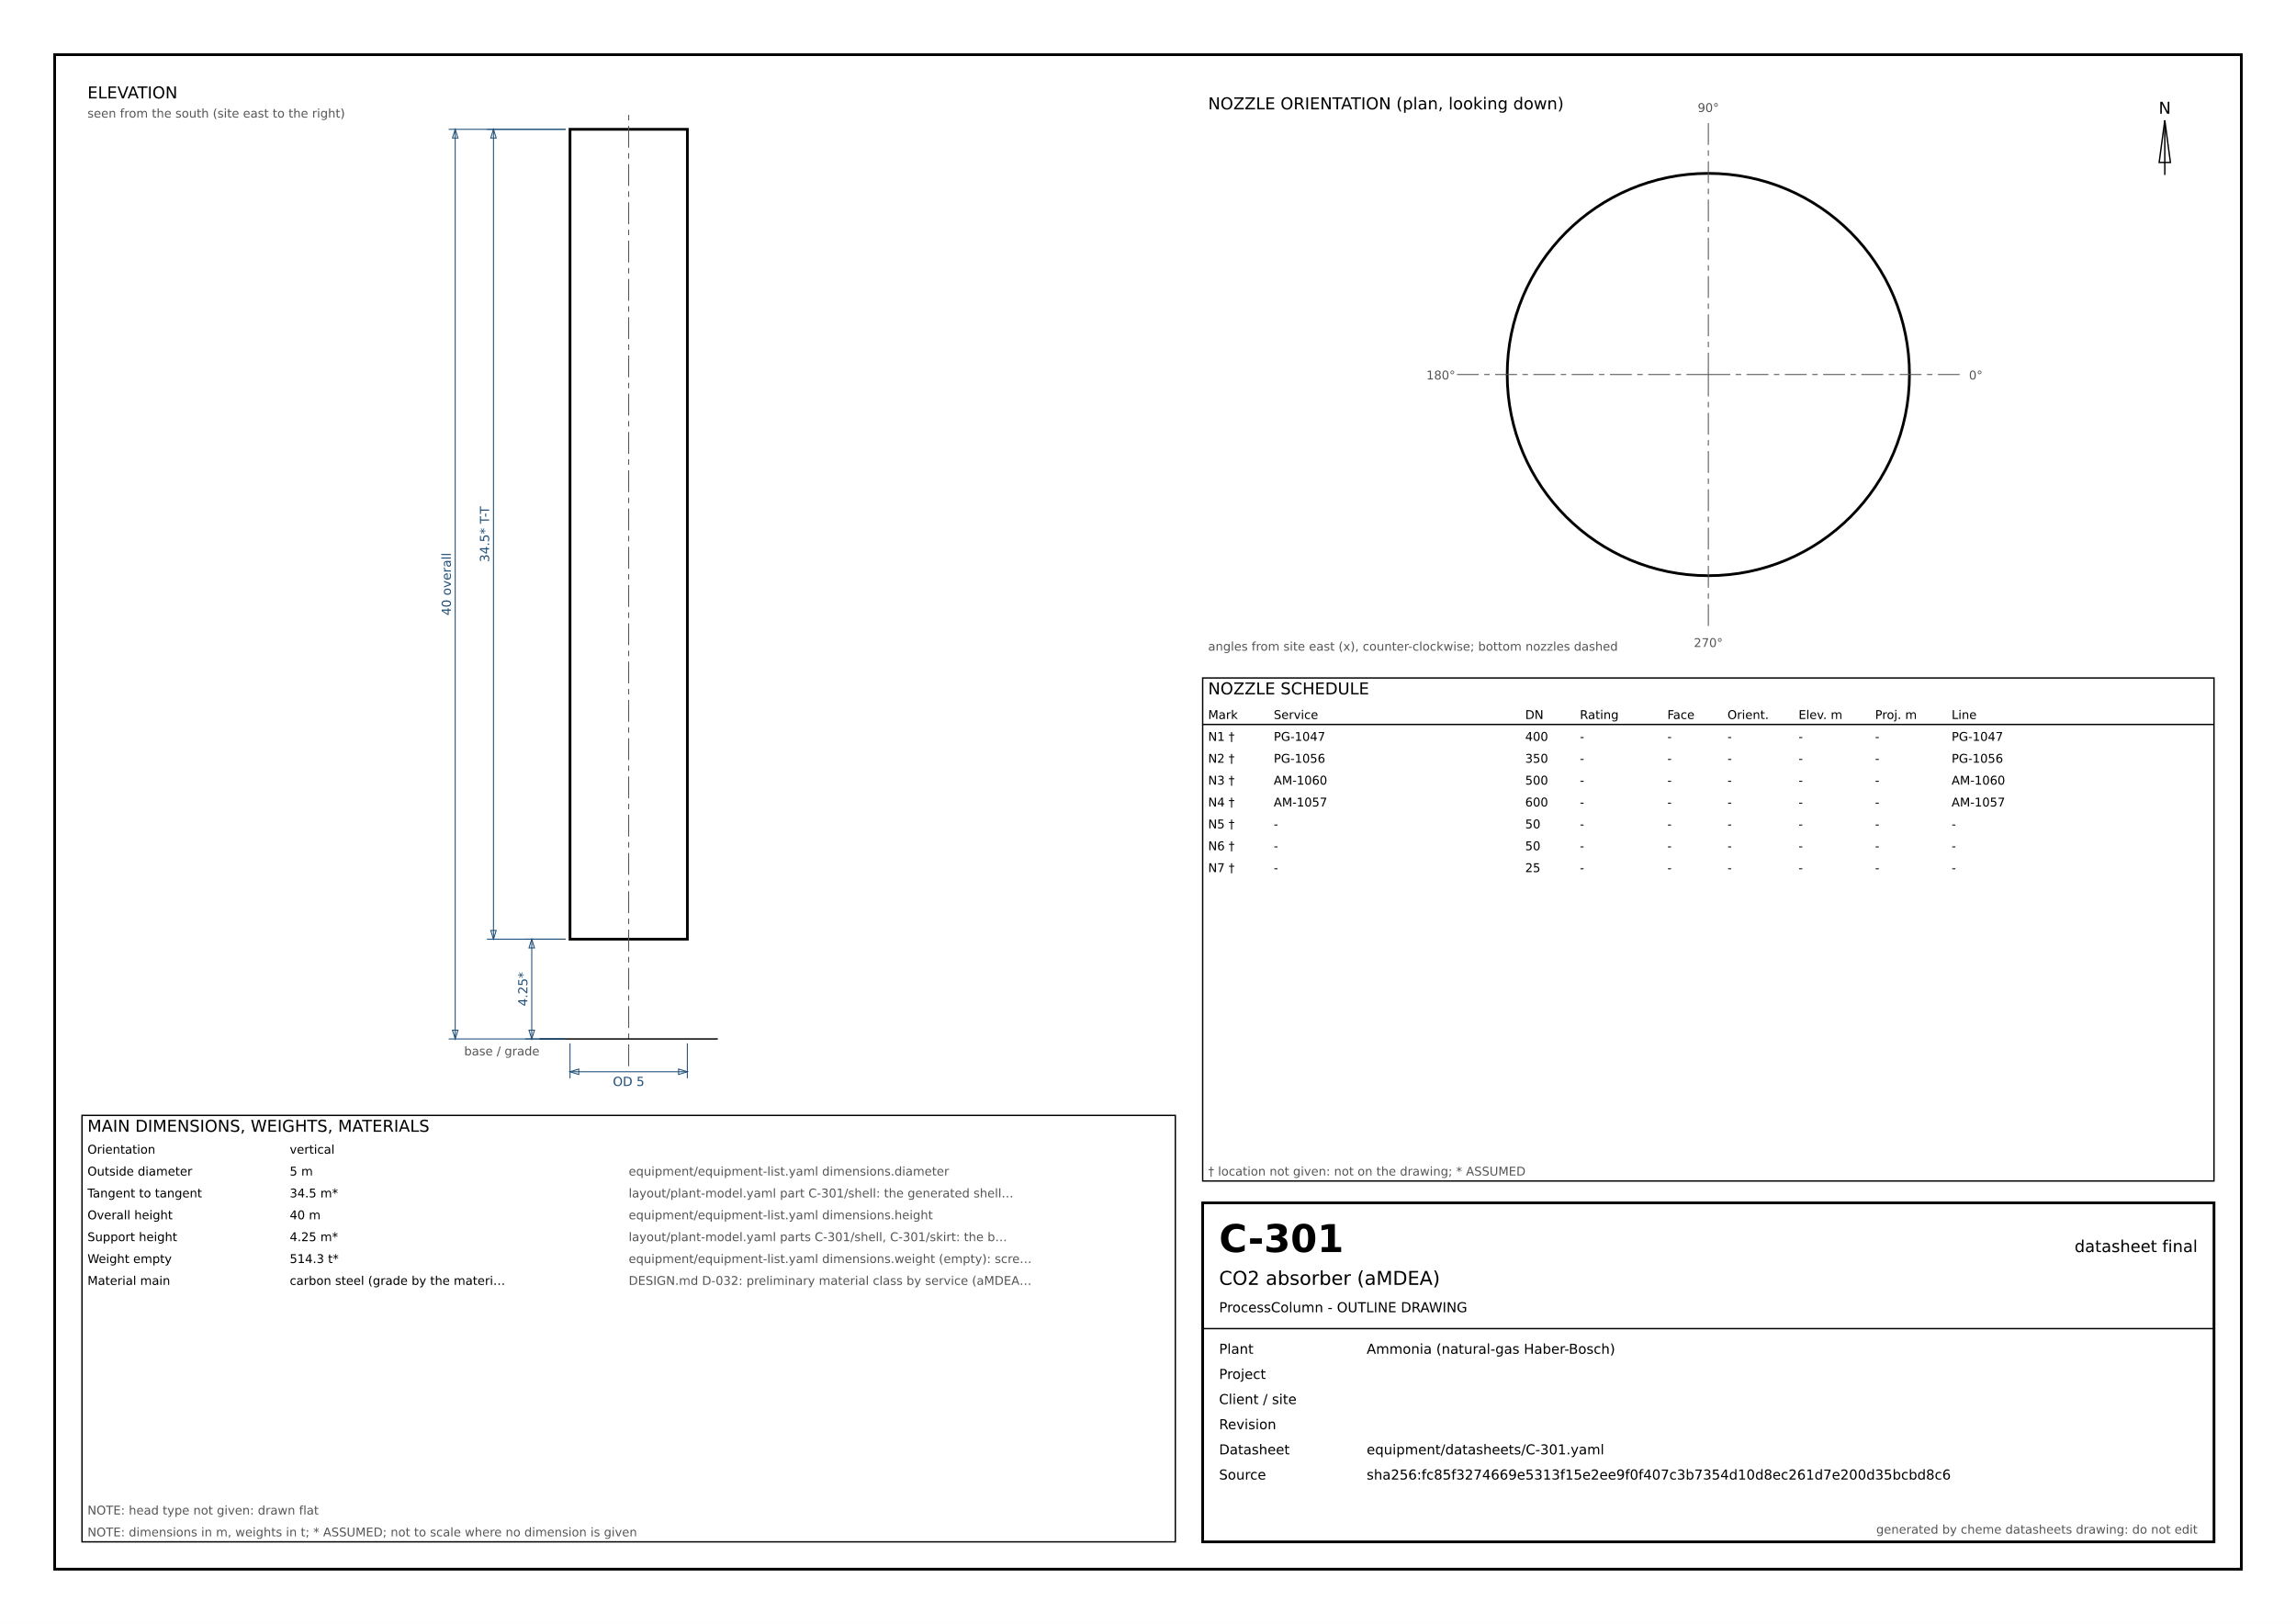
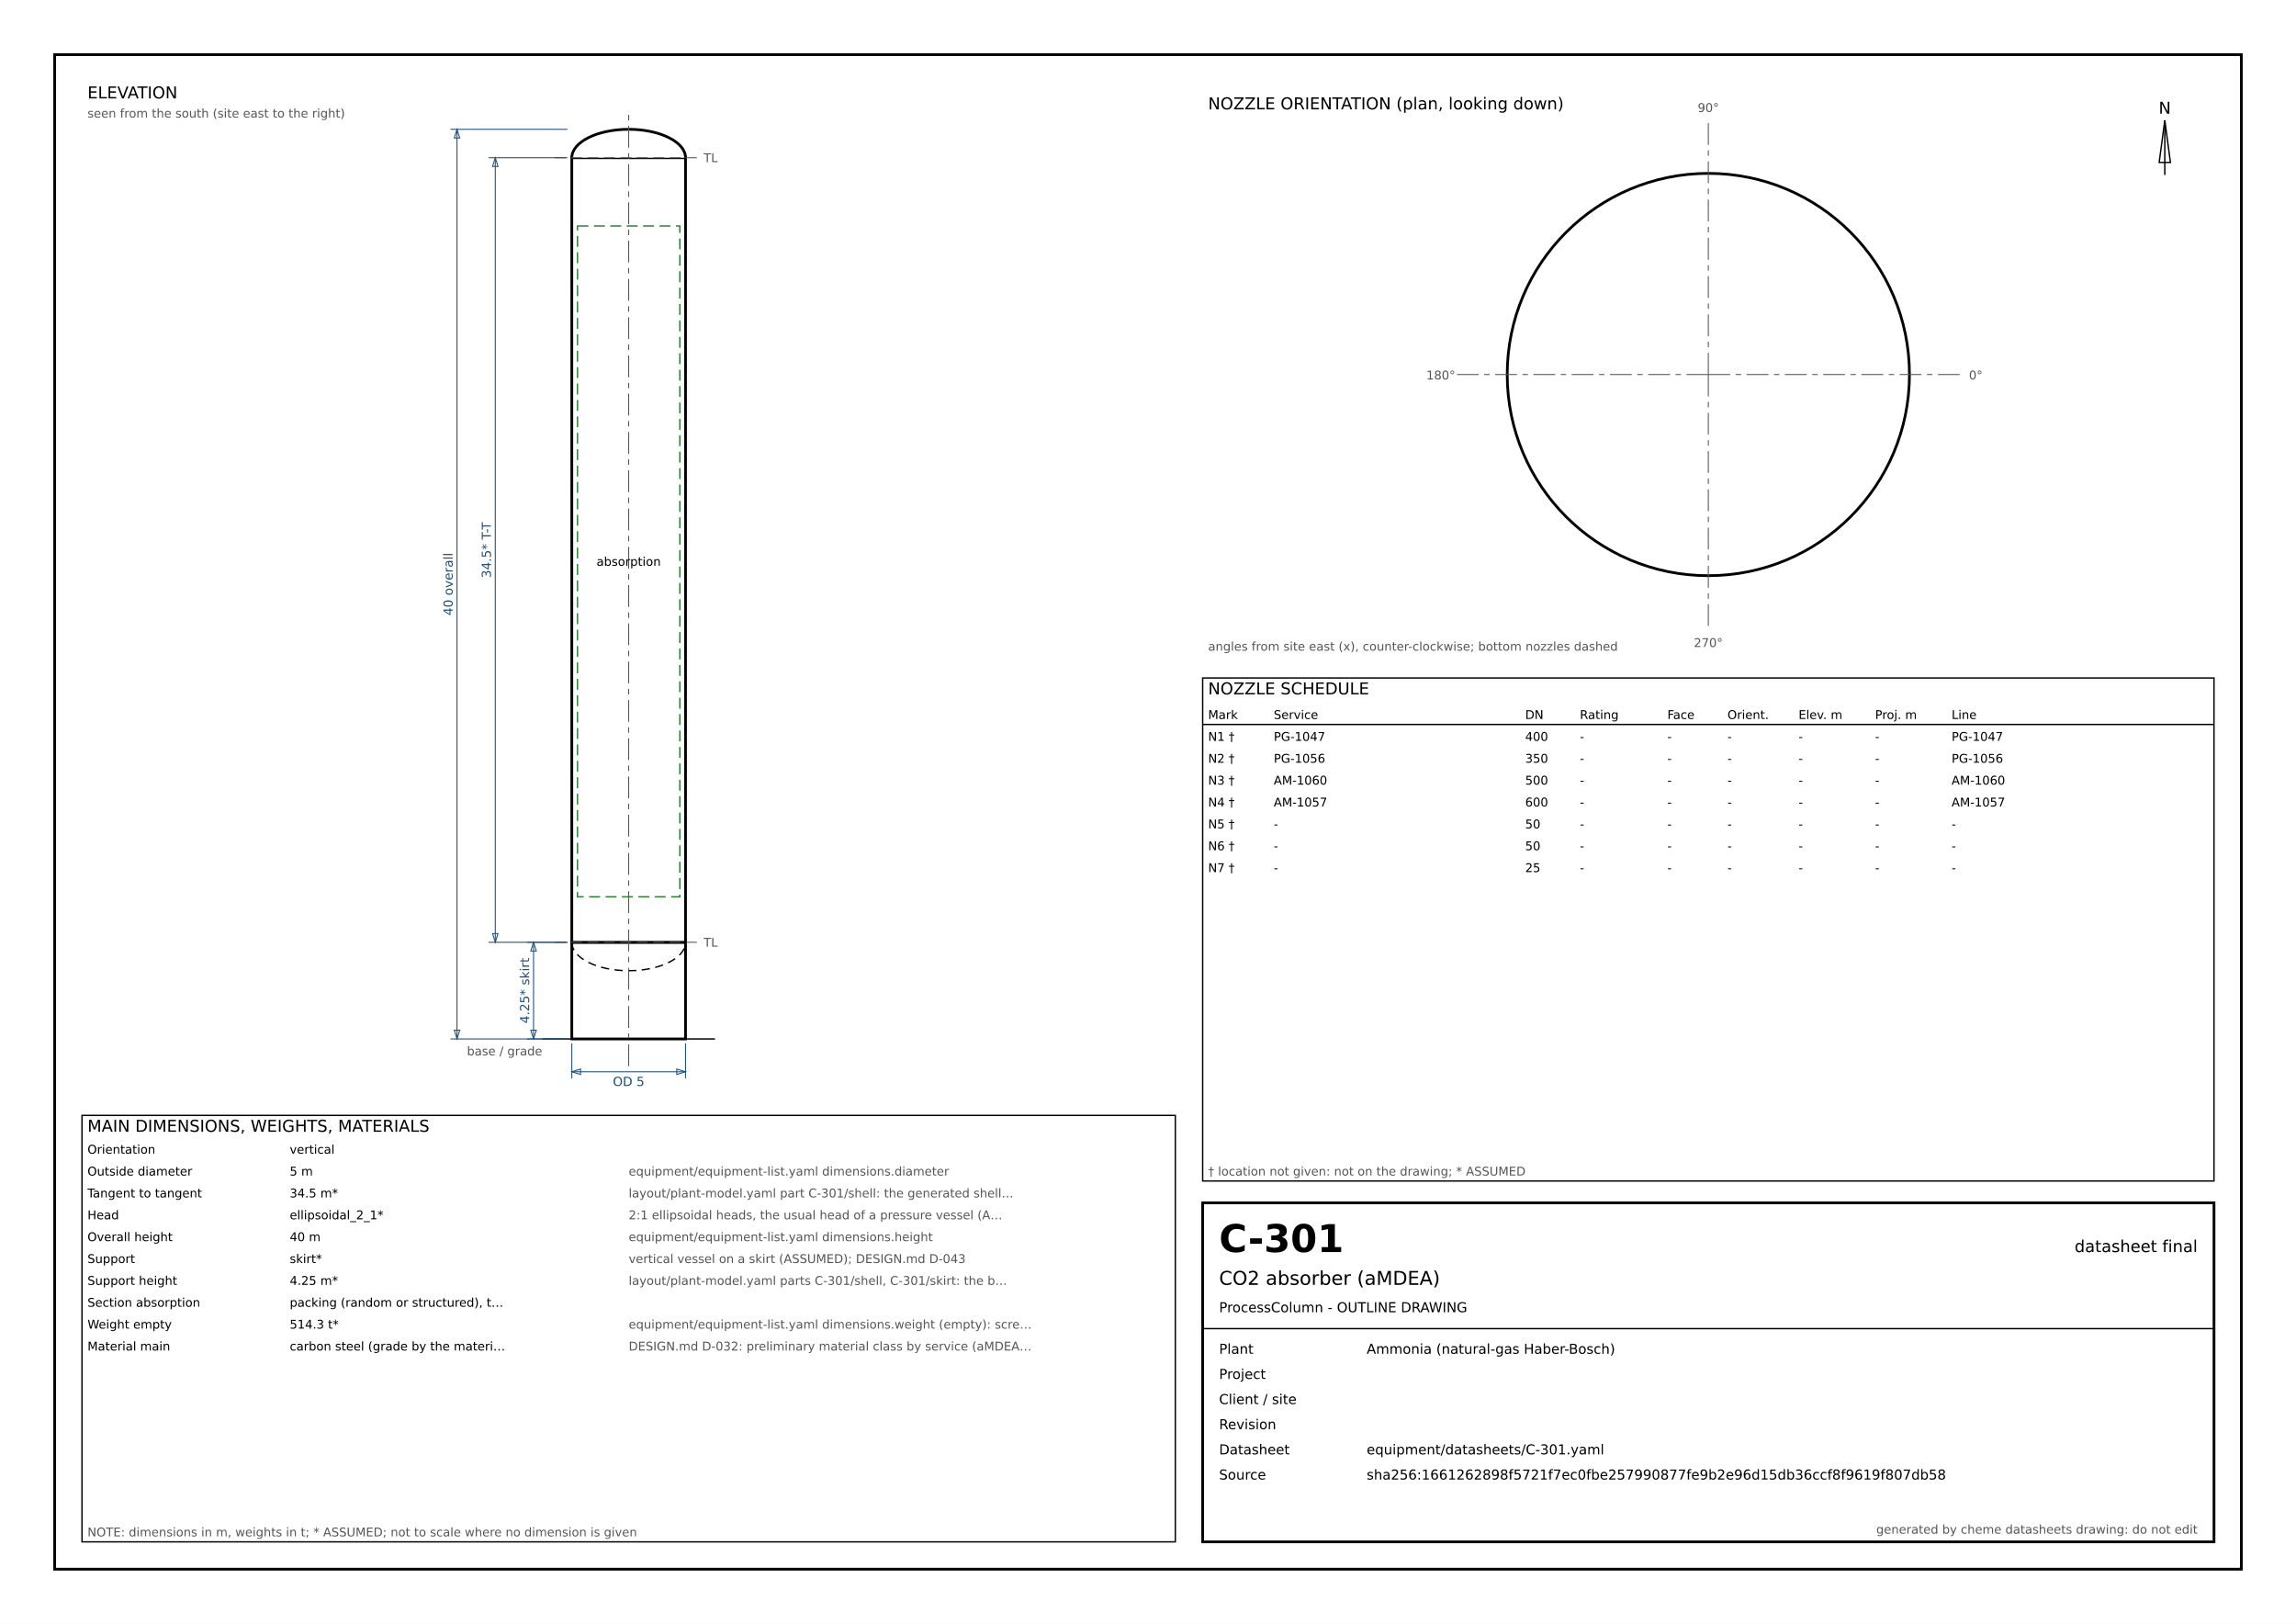
<svg xmlns="http://www.w3.org/2000/svg" width="420mm" height="297mm" viewBox="0 0 420 297">
  <style>
.frame{fill:none;stroke:#000;stroke-width:0.5}
.thin{fill:none;stroke:#000;stroke-width:0.25}
.outline{fill:#fff;stroke:#000;stroke-width:0.5}
.hidden{fill:none;stroke:#000;stroke-width:0.25;stroke-dasharray:1.5 1}
.centre{fill:none;stroke:#555;stroke-width:0.18;stroke-dasharray:4 1 1 1}
.tl{fill:none;stroke:#555;stroke-width:0.18;stroke-dasharray:2 1}
.dim{fill:none;stroke:#1f4e79;stroke-width:0.18}
.nozzle{fill:#fff;stroke:#b71c1c;stroke-width:0.35}
.section{fill:none;stroke:#2e7d32;stroke-width:0.25;stroke-dasharray:2 1}
text{font-family:'DejaVu Sans',Arial,Helvetica,sans-serif;fill:#000}
.t2{font-size:2.2px}.t25{font-size:2.5px}.t3{font-size:3px}.t35{font-size:3.5px}
.t5{font-size:5px;font-weight:bold}.t7{font-size:7px;font-weight:bold}
.dimt{font-size:2.3px;fill:#1f4e79}.nt{font-size:2.3px;fill:#b71c1c}
.note{font-size:2.2px;fill:#555}
.draft{font-size:40px;font-weight:bold;fill:#c62828;fill-opacity:0.12}
</style>
  <rect x="0" y="0" width="420" height="297" fill="#fff" />
  <rect x="10" y="10" width="400" height="277" class="frame" />
  <text x="16" y="18" class="t3" text-anchor="start">ELEVATION</text>
-   <rect x="104.27" y="23.65" width="21.47" height="148.12" class="outline" />
+   <rect x="104.6" y="172.34" width="20.8" height="17.68" class="outline" />
+   <path d="M104.6,172.34 A10.4,5.2 0 0 0 125.4,172.34" class="hidden" />
+   <rect x="104.6" y="28.85" width="20.8" height="143.49" class="outline" />
+   <path d="M104.6,28.85 A10.4,5.2 0 0 1 125.4,28.85" class="outline" />
+   <line x1="101.48" y1="172.34" x2="128.52" y2="172.34" class="tl" />
+   <text x="128.72" y="173.14" class="note" text-anchor="start">TL</text>
+   <line x1="101.48" y1="28.85" x2="128.52" y2="28.85" class="tl" />
+   <text x="128.72" y="29.65" class="note" text-anchor="start">TL</text>
  <line x1="115" y1="195.01" x2="115" y2="20.33" class="centre" />
-   <line x1="98.69" y1="190.02" x2="131.31" y2="190.02" class="thin" />
-   <text x="98.69" y="193.02" class="note" text-anchor="end">base / grade</text>
-   <line x1="103.47" y1="190.02" x2="82.07" y2="190.02" class="dim" />
-   <line x1="103.47" y1="23.65" x2="82.07" y2="23.65" class="dim" />
-   <line x1="83.27" y1="190.02" x2="83.27" y2="23.65" class="dim" />
-   <path d="M83.27,190.02 l0.5,-1.6 l-1,0 z" class="dim" />
-   <path d="M83.27,23.65 l0.5,1.6 l-1,0 z" class="dim" />
-   <text x="82.47" y="106.84" class="dimt" text-anchor="middle" transform="rotate(-90 82.47 106.84)">40 overall</text>
-   <line x1="103.47" y1="171.77" x2="89.07" y2="171.77" class="dim" />
-   <line x1="103.47" y1="23.65" x2="89.07" y2="23.65" class="dim" />
-   <line x1="90.27" y1="171.77" x2="90.27" y2="23.65" class="dim" />
-   <path d="M90.27,171.77 l0.5,-1.6 l-1,0 z" class="dim" />
-   <path d="M90.27,23.65 l0.5,1.6 l-1,0 z" class="dim" />
-   <text x="89.47" y="97.71" class="dimt" text-anchor="middle" transform="rotate(-90 89.47 97.71)">34.5* T-T</text>
-   <line x1="103.47" y1="190.02" x2="96.07" y2="190.02" class="dim" />
-   <line x1="103.47" y1="171.77" x2="96.07" y2="171.77" class="dim" />
-   <line x1="97.27" y1="190.02" x2="97.27" y2="171.77" class="dim" />
-   <path d="M97.27,190.02 l0.5,-1.6 l-1,0 z" class="dim" />
-   <path d="M97.27,171.77 l0.5,1.6 l-1,0 z" class="dim" />
-   <text x="96.47" y="180.9" class="dimt" text-anchor="middle" transform="rotate(-90 96.47 180.9)">4.25* </text>
-   <line x1="104.27" y1="190.82" x2="104.27" y2="197.22" class="dim" />
-   <line x1="125.73" y1="190.82" x2="125.73" y2="197.22" class="dim" />
-   <line x1="104.27" y1="196.02" x2="125.73" y2="196.02" class="dim" />
-   <path d="M104.27,196.02 l1.6,0.5 l0,-1 z" class="dim" />
-   <path d="M125.73,196.02 l-1.6,0.5 l0,-1 z" class="dim" />
+   <line x1="99.2" y1="190.02" x2="130.8" y2="190.02" class="thin" />
+   <text x="99.2" y="193.02" class="note" text-anchor="end">base / grade</text>
+   <rect x="105.64" y="41.33" width="18.72" height="122.69" class="section" />
+   <text x="115" y="103.48" class="t2" text-anchor="middle">absorption</text>
+   <line x1="103.8" y1="190.02" x2="82.4" y2="190.02" class="dim" />
+   <line x1="103.8" y1="23.65" x2="82.4" y2="23.65" class="dim" />
+   <line x1="83.6" y1="190.02" x2="83.6" y2="23.65" class="dim" />
+   <path d="M83.6,190.02 l0.5,-1.6 l-1,0 z" class="dim" />
+   <path d="M83.6,23.65 l0.5,1.6 l-1,0 z" class="dim" />
+   <text x="82.8" y="106.84" class="dimt" text-anchor="middle" transform="rotate(-90 82.8 106.84)">40 overall</text>
+   <line x1="103.8" y1="172.34" x2="89.4" y2="172.34" class="dim" />
+   <line x1="103.8" y1="28.85" x2="89.4" y2="28.85" class="dim" />
+   <line x1="90.6" y1="172.34" x2="90.6" y2="28.85" class="dim" />
+   <path d="M90.6,172.34 l0.5,-1.6 l-1,0 z" class="dim" />
+   <path d="M90.6,28.85 l0.5,1.6 l-1,0 z" class="dim" />
+   <text x="89.8" y="100.6" class="dimt" text-anchor="middle" transform="rotate(-90 89.8 100.6)">34.5* T-T</text>
+   <line x1="103.8" y1="190.02" x2="96.4" y2="190.02" class="dim" />
+   <line x1="103.8" y1="172.34" x2="96.4" y2="172.34" class="dim" />
+   <line x1="97.6" y1="190.02" x2="97.6" y2="172.34" class="dim" />
+   <path d="M97.6,190.02 l0.5,-1.6 l-1,0 z" class="dim" />
+   <path d="M97.6,172.34 l0.5,1.6 l-1,0 z" class="dim" />
+   <text x="96.8" y="181.18" class="dimt" text-anchor="middle" transform="rotate(-90 96.8 181.18)">4.25* skirt</text>
+   <line x1="104.6" y1="190.82" x2="104.6" y2="197.22" class="dim" />
+   <line x1="125.4" y1="190.82" x2="125.4" y2="197.22" class="dim" />
+   <line x1="104.6" y1="196.02" x2="125.4" y2="196.02" class="dim" />
+   <path d="M104.6,196.02 l1.6,0.5 l0,-1 z" class="dim" />
+   <path d="M125.4,196.02 l-1.6,0.5 l0,-1 z" class="dim" />
  <text x="115" y="198.62" class="dimt" text-anchor="middle">OD 5</text>
  <circle cx="312.5" cy="68.5" r="36.79" class="outline" />
  <line x1="312.5" y1="68.5" x2="358.48" y2="68.5" class="centre" />
  <line x1="312.5" y1="68.5" x2="312.5" y2="22.52" class="centre" />
  <line x1="312.5" y1="68.5" x2="266.52" y2="68.5" class="centre" />
  <line x1="312.5" y1="68.5" x2="312.5" y2="114.48" class="centre" />
  <text x="361.43" y="69.4" class="note" text-anchor="middle">0°</text>
  <text x="312.5" y="20.48" class="note" text-anchor="middle">90°</text>
  <text x="263.57" y="69.4" class="note" text-anchor="middle">180°</text>
  <text x="312.5" y="118.33" class="note" text-anchor="middle">270°</text>
  <line x1="396" y1="32" x2="396" y2="22" class="thin" />
  <path d="M396,22 L394.97,29.71 L397.03,29.71 z" class="thin" />
  <text x="396" y="20.8" class="t3" text-anchor="middle">N</text>
  <text x="221" y="20" class="t3" text-anchor="start">NOZZLE ORIENTATION (plan, looking down)</text>
  <text x="221" y="119" class="note" text-anchor="start">angles from site east (x), counter-clockwise; bottom nozzles dashed</text>
  <text x="16" y="21.5" class="note" text-anchor="start">seen from the south (site east to the right)</text>
  <text x="221" y="127" class="t3" text-anchor="start">NOZZLE SCHEDULE</text>
  <text x="221" y="131.5" class="t2" text-anchor="start">Mark</text>
  <text x="233" y="131.5" class="t2" text-anchor="start">Service</text>
  <text x="279" y="131.5" class="t2" text-anchor="start">DN</text>
  <text x="289" y="131.5" class="t2" text-anchor="start">Rating</text>
  <text x="305" y="131.5" class="t2" text-anchor="start">Face</text>
  <text x="316" y="131.5" class="t2" text-anchor="start">Orient.</text>
  <text x="329" y="131.5" class="t2" text-anchor="start">Elev. m</text>
  <text x="343" y="131.5" class="t2" text-anchor="start">Proj. m</text>
  <text x="357" y="131.5" class="t2" text-anchor="start">Line</text>
  <line x1="220" y1="132.5" x2="405" y2="132.5" class="thin" />
  <text x="221" y="135.5" class="t2" text-anchor="start">N1 †</text>
  <text x="233" y="135.5" class="t2" text-anchor="start">PG-1047</text>
  <text x="279" y="135.5" class="t2" text-anchor="start">400</text>
  <text x="289" y="135.5" class="t2" text-anchor="start">-</text>
  <text x="305" y="135.5" class="t2" text-anchor="start">-</text>
  <text x="316" y="135.5" class="t2" text-anchor="start">-</text>
  <text x="329" y="135.5" class="t2" text-anchor="start">-</text>
  <text x="343" y="135.5" class="t2" text-anchor="start">-</text>
  <text x="357" y="135.5" class="t2" text-anchor="start">PG-1047</text>
  <text x="221" y="139.5" class="t2" text-anchor="start">N2 †</text>
  <text x="233" y="139.5" class="t2" text-anchor="start">PG-1056</text>
  <text x="279" y="139.5" class="t2" text-anchor="start">350</text>
  <text x="289" y="139.5" class="t2" text-anchor="start">-</text>
  <text x="305" y="139.5" class="t2" text-anchor="start">-</text>
  <text x="316" y="139.5" class="t2" text-anchor="start">-</text>
  <text x="329" y="139.5" class="t2" text-anchor="start">-</text>
  <text x="343" y="139.5" class="t2" text-anchor="start">-</text>
  <text x="357" y="139.5" class="t2" text-anchor="start">PG-1056</text>
  <text x="221" y="143.5" class="t2" text-anchor="start">N3 †</text>
  <text x="233" y="143.5" class="t2" text-anchor="start">AM-1060</text>
  <text x="279" y="143.5" class="t2" text-anchor="start">500</text>
  <text x="289" y="143.5" class="t2" text-anchor="start">-</text>
  <text x="305" y="143.5" class="t2" text-anchor="start">-</text>
  <text x="316" y="143.5" class="t2" text-anchor="start">-</text>
  <text x="329" y="143.5" class="t2" text-anchor="start">-</text>
  <text x="343" y="143.5" class="t2" text-anchor="start">-</text>
  <text x="357" y="143.5" class="t2" text-anchor="start">AM-1060</text>
  <text x="221" y="147.5" class="t2" text-anchor="start">N4 †</text>
  <text x="233" y="147.5" class="t2" text-anchor="start">AM-1057</text>
  <text x="279" y="147.5" class="t2" text-anchor="start">600</text>
  <text x="289" y="147.5" class="t2" text-anchor="start">-</text>
  <text x="305" y="147.5" class="t2" text-anchor="start">-</text>
  <text x="316" y="147.5" class="t2" text-anchor="start">-</text>
  <text x="329" y="147.5" class="t2" text-anchor="start">-</text>
  <text x="343" y="147.5" class="t2" text-anchor="start">-</text>
  <text x="357" y="147.5" class="t2" text-anchor="start">AM-1057</text>
  <text x="221" y="151.5" class="t2" text-anchor="start">N5 †</text>
  <text x="233" y="151.5" class="t2" text-anchor="start">-</text>
  <text x="279" y="151.5" class="t2" text-anchor="start">50</text>
  <text x="289" y="151.5" class="t2" text-anchor="start">-</text>
  <text x="305" y="151.5" class="t2" text-anchor="start">-</text>
  <text x="316" y="151.5" class="t2" text-anchor="start">-</text>
  <text x="329" y="151.5" class="t2" text-anchor="start">-</text>
  <text x="343" y="151.5" class="t2" text-anchor="start">-</text>
  <text x="357" y="151.5" class="t2" text-anchor="start">-</text>
  <text x="221" y="155.5" class="t2" text-anchor="start">N6 †</text>
  <text x="233" y="155.5" class="t2" text-anchor="start">-</text>
  <text x="279" y="155.5" class="t2" text-anchor="start">50</text>
  <text x="289" y="155.5" class="t2" text-anchor="start">-</text>
  <text x="305" y="155.5" class="t2" text-anchor="start">-</text>
  <text x="316" y="155.5" class="t2" text-anchor="start">-</text>
  <text x="329" y="155.5" class="t2" text-anchor="start">-</text>
  <text x="343" y="155.5" class="t2" text-anchor="start">-</text>
  <text x="357" y="155.5" class="t2" text-anchor="start">-</text>
  <text x="221" y="159.5" class="t2" text-anchor="start">N7 †</text>
  <text x="233" y="159.5" class="t2" text-anchor="start">-</text>
  <text x="279" y="159.5" class="t2" text-anchor="start">25</text>
  <text x="289" y="159.5" class="t2" text-anchor="start">-</text>
  <text x="305" y="159.5" class="t2" text-anchor="start">-</text>
  <text x="316" y="159.5" class="t2" text-anchor="start">-</text>
  <text x="329" y="159.5" class="t2" text-anchor="start">-</text>
  <text x="343" y="159.5" class="t2" text-anchor="start">-</text>
  <text x="357" y="159.5" class="t2" text-anchor="start">-</text>
  <text x="221" y="215" class="note" text-anchor="start">† location not given: not on the drawing; * ASSUMED</text>
  <rect x="220" y="124" width="185" height="92" class="thin" />
  <text x="16" y="207" class="t3" text-anchor="start">MAIN DIMENSIONS, WEIGHTS, MATERIALS</text>
  <text x="16" y="211" class="t2" text-anchor="start">Orientation</text>
  <text x="53" y="211" class="t2" text-anchor="start">vertical</text>
  <text x="115" y="211" class="note" text-anchor="start" />
  <text x="16" y="215" class="t2" text-anchor="start">Outside diameter</text>
  <text x="53" y="215" class="t2" text-anchor="start">5 m</text>
  <text x="115" y="215" class="note" text-anchor="start">equipment/equipment-list.yaml dimensions.diameter</text>
  <text x="16" y="219" class="t2" text-anchor="start">Tangent to tangent</text>
  <text x="53" y="219" class="t2" text-anchor="start">34.5 m*</text>
  <text x="115" y="219" class="note" text-anchor="start">layout/plant-model.yaml part C-301/shell: the generated shell…</text>
-   <text x="16" y="223" class="t2" text-anchor="start">Overall height</text>
-   <text x="53" y="223" class="t2" text-anchor="start">40 m</text>
-   <text x="115" y="223" class="note" text-anchor="start">equipment/equipment-list.yaml dimensions.height</text>
-   <text x="16" y="227" class="t2" text-anchor="start">Support height</text>
-   <text x="53" y="227" class="t2" text-anchor="start">4.25 m*</text>
-   <text x="115" y="227" class="note" text-anchor="start">layout/plant-model.yaml parts C-301/shell, C-301/skirt: the b…</text>
-   <text x="16" y="231" class="t2" text-anchor="start">Weight empty</text>
-   <text x="53" y="231" class="t2" text-anchor="start">514.3 t*</text>
-   <text x="115" y="231" class="note" text-anchor="start">equipment/equipment-list.yaml dimensions.weight (empty): scre…</text>
-   <text x="16" y="235" class="t2" text-anchor="start">Material main</text>
-   <text x="53" y="235" class="t2" text-anchor="start">carbon steel (grade by the materi…</text>
-   <text x="115" y="235" class="note" text-anchor="start">DESIGN.md D-032: preliminary material class by service (aMDEA…</text>
-   <text x="16" y="277" class="note" text-anchor="start">NOTE: head type not given: drawn flat</text>
+   <text x="16" y="223" class="t2" text-anchor="start">Head</text>
+   <text x="53" y="223" class="t2" text-anchor="start">ellipsoidal_2_1*</text>
+   <text x="115" y="223" class="note" text-anchor="start">2:1 ellipsoidal heads, the usual head of a pressure vessel (A…</text>
+   <text x="16" y="227" class="t2" text-anchor="start">Overall height</text>
+   <text x="53" y="227" class="t2" text-anchor="start">40 m</text>
+   <text x="115" y="227" class="note" text-anchor="start">equipment/equipment-list.yaml dimensions.height</text>
+   <text x="16" y="231" class="t2" text-anchor="start">Support</text>
+   <text x="53" y="231" class="t2" text-anchor="start">skirt*</text>
+   <text x="115" y="231" class="note" text-anchor="start">vertical vessel on a skirt (ASSUMED); DESIGN.md D-043</text>
+   <text x="16" y="235" class="t2" text-anchor="start">Support height</text>
+   <text x="53" y="235" class="t2" text-anchor="start">4.25 m*</text>
+   <text x="115" y="235" class="note" text-anchor="start">layout/plant-model.yaml parts C-301/shell, C-301/skirt: the b…</text>
+   <text x="16" y="239" class="t2" text-anchor="start">Section absorption</text>
+   <text x="53" y="239" class="t2" text-anchor="start">packing (random or structured), t…</text>
+   <text x="115" y="239" class="note" text-anchor="start" />
+   <text x="16" y="243" class="t2" text-anchor="start">Weight empty</text>
+   <text x="53" y="243" class="t2" text-anchor="start">514.3 t*</text>
+   <text x="115" y="243" class="note" text-anchor="start">equipment/equipment-list.yaml dimensions.weight (empty): scre…</text>
+   <text x="16" y="247" class="t2" text-anchor="start">Material main</text>
+   <text x="53" y="247" class="t2" text-anchor="start">carbon steel (grade by the materi…</text>
+   <text x="115" y="247" class="note" text-anchor="start">DESIGN.md D-032: preliminary material class by service (aMDEA…</text>
  <text x="16" y="281" class="note" text-anchor="start">NOTE: dimensions in m, weights in t; * ASSUMED; not to scale where no dimension is given</text>
  <rect x="15" y="204" width="200" height="78" class="thin" />
  <rect x="220" y="220" width="185" height="62" class="frame" />
  <text x="223" y="229" class="t7" text-anchor="start">C-301</text>
  <text x="223" y="235" class="t35" text-anchor="start">CO2 absorber (aMDEA)</text>
  <text x="223" y="240" class="t25" text-anchor="start">ProcessColumn - OUTLINE DRAWING</text>
  <line x1="220" y1="243" x2="405" y2="243" class="thin" />
  <text x="223" y="247.6" class="t25" text-anchor="start">Plant</text>
  <text x="250" y="247.6" class="t25" text-anchor="start">Ammonia (natural-gas Haber-Bosch)</text>
  <text x="223" y="252.2" class="t25" text-anchor="start">Project</text>
  <text x="250" y="252.2" class="t25" text-anchor="start" />
  <text x="223" y="256.8" class="t25" text-anchor="start">Client / site</text>
  <text x="250" y="256.8" class="t25" text-anchor="start" />
  <text x="223" y="261.4" class="t25" text-anchor="start">Revision</text>
  <text x="250" y="261.4" class="t25" text-anchor="start" />
  <text x="223" y="266" class="t25" text-anchor="start">Datasheet</text>
  <text x="250" y="266" class="t25" text-anchor="start">equipment/datasheets/C-301.yaml</text>
  <text x="223" y="270.6" class="t25" text-anchor="start">Source</text>
-   <text x="250" y="270.6" class="t25" text-anchor="start">sha256:fc85f3274669e5313f15e2ee9f0f407c3b7354d10d8ec261d7e200d35bcbd8c6</text>
+   <text x="250" y="270.6" class="t25" text-anchor="start">sha256:1661262898f5721f7ec0fbe257990877fe9b2e96d15db36ccf8f9619f807db58</text>
  <text x="402" y="229" class="t3" text-anchor="end">datasheet final</text>
  <text x="402" y="280.5" class="note" text-anchor="end">generated by cheme datasheets drawing: do not edit</text>
</svg>
